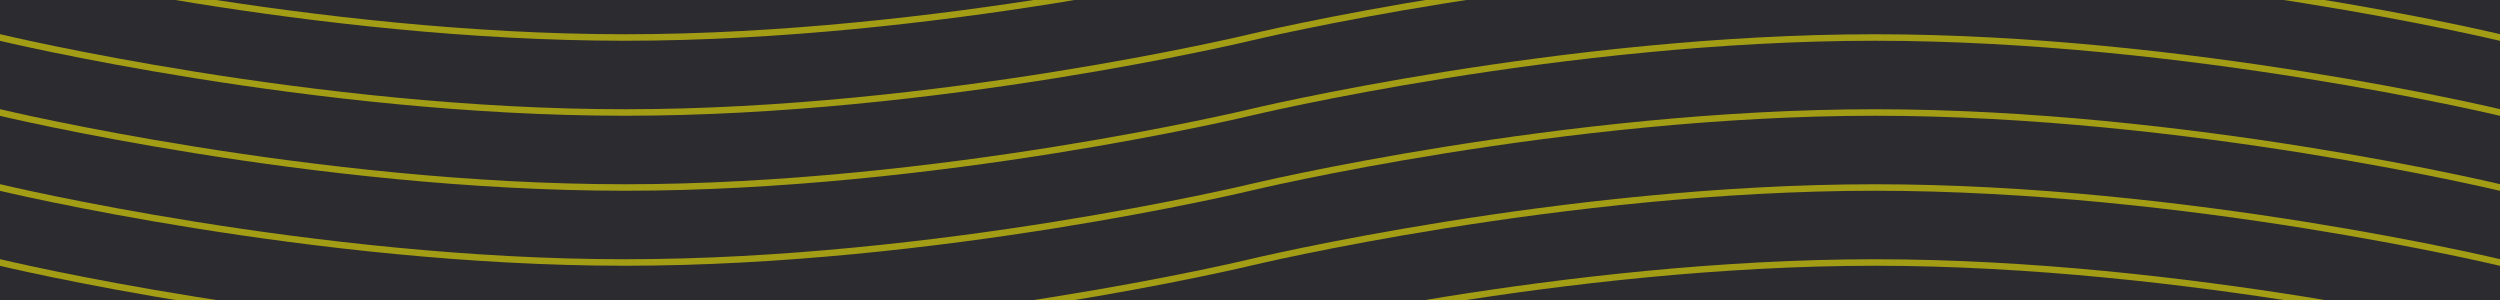
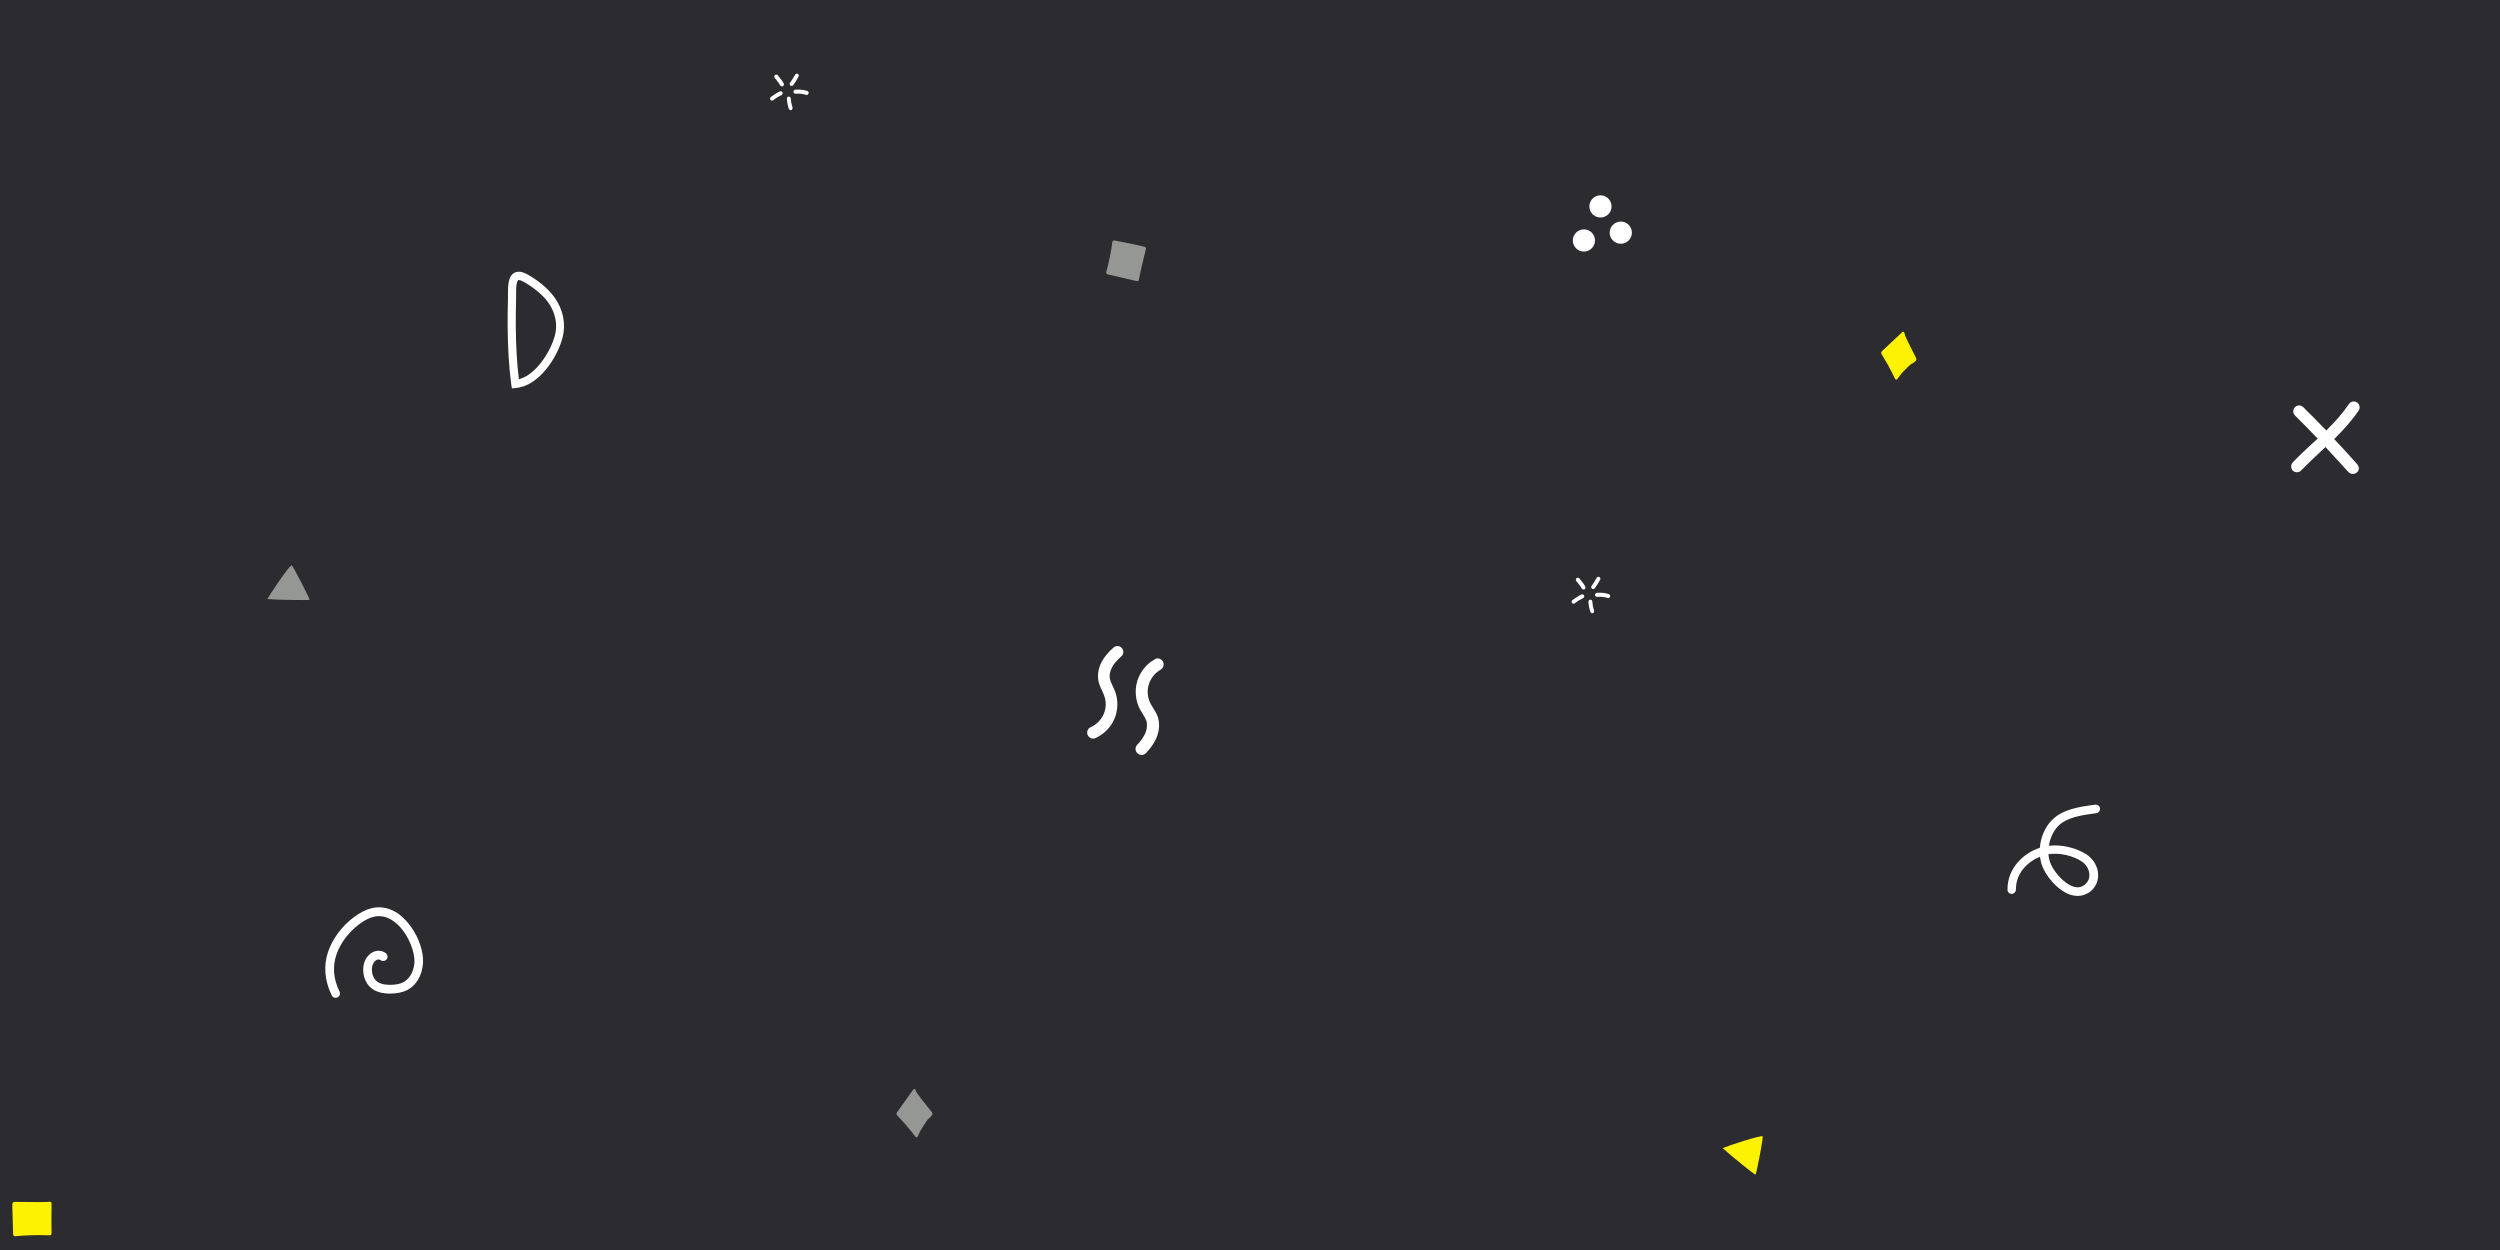
- <svg xmlns="http://www.w3.org/2000/svg" width="250" height="30" viewBox="0 0 1000 120">
-   <rect fill="#2c2b30" width="1000" height="120" />
-   <g fill="none" stroke="#fcf201" stroke-width="2.6" stroke-opacity="0.57">
-     <path d="M-500 75c0 0 125-30 250-30S0 75 0 75s125 30 250 30s250-30 250-30s125-30 250-30s250 30 250 30s125 30 250 30s250-30 250-30" />
-     <path d="M-500 45c0 0 125-30 250-30S0 45 0 45s125 30 250 30s250-30 250-30s125-30 250-30s250 30 250 30s125 30 250 30s250-30 250-30" />
-     <path d="M-500 105c0 0 125-30 250-30S0 105 0 105s125 30 250 30s250-30 250-30s125-30 250-30s250 30 250 30s125 30 250 30s250-30 250-30" />
-     <path d="M-500 15c0 0 125-30 250-30S0 15 0 15s125 30 250 30s250-30 250-30s125-30 250-30s250 30 250 30s125 30 250 30s250-30 250-30" />
-     <path d="M-500-15c0 0 125-30 250-30S0-15 0-15s125 30 250 30s250-30 250-30s125-30 250-30s250 30 250 30s125 30 250 30s250-30 250-30" />
-     <path d="M-500 135c0 0 125-30 250-30S0 135 0 135s125 30 250 30s250-30 250-30s125-30 250-30s250 30 250 30s125 30 250 30s250-30 250-30" />
+ <svg xmlns="http://www.w3.org/2000/svg" width="623" height="311.5" viewBox="0 0 1600 800">
+   <rect fill="#2c2b30" width="1600" height="800" />
+   <path fill="#fcf201" d="M1102.5 734.8c2.5-1.2 24.8-8.6 25.6-7.5.5.7-3.9 23.8-4.6 24.5C1123.3 752.1 1107.5 739.5 1102.5 734.8zM1226.3 229.1c0-.1-4.9-9.4-7-14.2-.1-.3-.3-1.1-.4-1.6-.1-.4-.3-.7-.6-.9-.3-.2-.6-.1-.8.1l-13.1 12.3c0 0 0 0 0 0-.2.2-.3.5-.4.8 0 .3 0 .7.2 1 .1.1 1.4 2.5 2.1 3.6 2.4 3.7 6.5 12.1 6.5 12.2.2.3.4.5.7.6.3 0 .5-.1.7-.3 0 0 1.8-2.5 2.7-3.6 1.5-1.6 3-3.2 4.6-4.7 1.2-1.2 1.6-1.4 2.1-1.6.5-.3 1.1-.5 2.5-1.9C1226.5 230.4 1226.6 229.6 1226.3 229.1zM33 770.3C33 770.3 33 770.3 33 770.3c0-.7-.5-1.2-1.2-1.2-.1 0-.3 0-.4.1-1.6.2-14.3.1-22.2 0-.3 0-.6.1-.9.4-.2.2-.4.5-.4.9 0 .2 0 4.9.1 5.9l.4 13.6c0 .3.2.6.4.9.2.2.5.3.8.3 0 0 .1 0 .1 0 7.3-.7 14.7-.9 22-.6.3 0 .7-.1.9-.3.2-.2.4-.6.4-.9C32.9 783.3 32.9 776.2 33 770.3z" />
+   <path fill="#959794" d="M171.1 383.4c1.3-2.5 14.3-22 15.6-21.6.8.3 11.5 21.2 11.5 22.1C198.1 384.2 177.9 384 171.1 383.4zM596.4 711.8c-.1-.1-6.7-8.2-9.7-12.5-.2-.3-.5-1-.7-1.5-.2-.4-.4-.7-.7-.8-.3-.1-.6 0-.8.3L574 712c0 0 0 0 0 0-.2.2-.2.5-.2.9 0 .3.2.7.4.9.1.1 1.8 2.2 2.8 3.1 3.1 3.1 8.8 10.5 8.9 10.6.2.3.5.4.8.4.3 0 .5-.2.6-.5 0 0 1.2-2.8 2-4.1 1.1-1.9 2.3-3.7 3.5-5.5.9-1.4 1.3-1.7 1.7-2 .5-.4 1-.7 2.1-2.4C596.9 713.1 596.8 712.3 596.4 711.8zM727.5 179.9C727.5 179.9 727.5 179.9 727.5 179.9c.6.2 1.3-.2 1.4-.8 0-.1 0-.2 0-.4.2-1.4 2.8-12.6 4.5-19.5.1-.3 0-.6-.2-.8-.2-.3-.5-.4-.8-.5-.2 0-4.7-1.1-5.7-1.3l-13.4-2.7c-.3-.1-.7 0-.9.2-.2.2-.4.4-.5.6 0 0 0 .1 0 .1-.8 6.5-2.2 13.1-3.9 19.4-.1.3 0 .6.2.9.2.3.5.4.8.5C714.8 176.9 721.7 178.5 727.5 179.9zM728.5 178.1c-.1-.1-.2-.2-.4-.2C728.3 177.9 728.4 178 728.5 178.1z" />
+   <g fill="#FFF">
+     <path d="M699.6 472.7c-1.5 0-2.8-.8-3.5-2.3-.8-1.9 0-4.2 1.9-5 3.7-1.6 6.8-4.7 8.4-8.5 1.6-3.8 1.7-8.1.2-11.9-.3-.9-.8-1.8-1.2-2.8-.8-1.7-1.8-3.7-2.3-5.9-.9-4.1-.2-8.6 2-12.8 1.7-3.1 4.1-6.1 7.6-9.1 1.6-1.4 4-1.2 5.3.4 1.4 1.6 1.2 4-.4 5.3-2.8 2.5-4.7 4.7-5.9 7-1.4 2.6-1.9 5.3-1.3 7.6.3 1.4 1 2.8 1.7 4.3.5 1.1 1 2.2 1.5 3.3 2.1 5.6 2 12-.3 17.6-2.3 5.5-6.8 10.1-12.3 12.5C700.6 472.6 700.1 472.7 699.6 472.7zM740.4 421.4c1.5-.2 3 .5 3.8 1.9 1.1 1.8.4 4.2-1.4 5.3-3.7 2.1-6.4 5.6-7.6 9.5-1.2 4-.8 8.4 1.1 12.1.4.9 1 1.7 1.6 2.7 1 1.7 2.2 3.5 3 5.7 1.4 4 1.2 8.7-.6 13.2-1.4 3.4-3.5 6.6-6.8 10.1-1.5 1.6-3.9 1.7-5.5.2-1.6-1.4-1.7-3.9-.2-5.4 2.6-2.8 4.3-5.3 5.3-7.7 1.1-2.8 1.3-5.6.5-7.9-.5-1.3-1.3-2.7-2.2-4.1-.6-1-1.3-2.1-1.9-3.2-2.8-5.4-3.4-11.9-1.7-17.8 1.8-5.9 5.8-11 11.2-14C739.4 421.6 739.9 421.4 740.4 421.4zM261.3 590.9c5.7 6.8 9 15.7 9.4 22.4.5 7.3-2.4 16.4-10.2 20.4-3 1.5-6.7 2.2-11.2 2.2-7.9-.1-12.9-2.9-15.4-8.4-2.1-4.7-2.3-11.4 1.8-15.9 3.2-3.5 7.8-4.1 11.2-1.6 1.2.9 1.5 2.7.6 3.9-.9 1.2-2.7 1.5-3.9.6-1.8-1.3-3.6.6-3.8.8-2.4 2.6-2.1 7-.8 9.9 1.5 3.4 4.7 5 10.4 5.1 3.6 0 6.4-.5 8.6-1.6 4.7-2.4 7.7-8.6 7.2-15-.5-7.3-5.3-18.2-13-23.9-4.2-3.1-8.5-4.1-12.9-3.1-3.1.7-6.2 2.4-9.7 5-6.6 5.1-11.7 11.8-14.2 19-2.7 7.7-2.1 15.8 1.9 23.9.7 1.4.1 3.1-1.3 3.7-1.4.7-3.1.1-3.7-1.3-4.6-9.4-5.4-19.2-2.2-28.2 2.9-8.2 8.6-15.9 16.1-21.6 4.1-3.1 8-5.1 11.8-6 6-1.4 12 0 17.5 4C257.6 586.9 259.6 588.8 261.3 590.9z" />
+     <circle cx="1013.7" cy="153.9" r="7.1" />
+     <circle cx="1024.3" cy="132.1" r="7.1" />
+     <circle cx="1037.3" cy="148.9" r="7.1" />
+     <path d="M1508.7 297.2c-4.8-5.4-9.7-10.8-14.8-16.2 5.6-5.6 11.1-11.5 15.6-18.2 1.2-1.7.7-4.1-1-5.2-1.7-1.2-4.1-.7-5.2 1-4.2 6.2-9.1 11.6-14.5 16.9-4.8-5-9.7-10-14.7-14.9-1.5-1.5-3.9-1.5-5.3 0-1.5 1.5-1.5 3.9 0 5.3 4.9 4.8 9.7 9.8 14.5 14.8-1.1 1.1-2.3 2.2-3.5 3.2-4.1 3.8-8.4 7.8-12.4 12-1.4 1.5-1.4 3.8 0 5.3 0 0 0 0 0 0 1.5 1.4 3.9 1.4 5.3-.1 3.9-4 8.1-7.9 12.1-11.7 1.2-1.1 2.3-2.2 3.5-3.3 4.9 5.3 9.8 10.6 14.6 15.9.1.1.1.1.2.2 1.4 1.4 3.7 1.5 5.2.2C1510 301.2 1510.1 298.8 1508.7 297.2zM327.6 248.6l-.4-2.6c-1.5-11.1-2.2-23.2-2.3-37 0-5.5 0-11.5.2-18.5 0-.7 0-1.5 0-2.3 0-5 0-11.2 3.9-13.5 2.2-1.3 5.1-1 8.5.9 5.7 3.1 13.2 8.7 17.5 14.9 5.5 7.8 7.3 16.9 5 25.7-3.2 12.3-15 31-30 32.1L327.6 248.6zM332.1 179.2c-.2 0-.3 0-.4.1-.1.1-.7.5-1.1 2.7-.3 1.9-.3 4.2-.3 6.3 0 .8 0 1.7 0 2.4-.2 6.9-.2 12.8-.2 18.3.1 12.5.7 23.5 2 33.7 11-2.7 20.4-18.1 23-27.8 1.9-7.2.4-14.8-4.2-21.3l0 0C347 188.1 340 183 335 180.3 333.6 179.5 332.6 179.2 332.1 179.2zM516.3 60.8c-.1 0-.2 0-.4-.1-2.4-.7-4-.9-6.7-.7-.7 0-1.3-.5-1.4-1.2 0-.7.5-1.3 1.2-1.4 3.1-.2 4.9 0 7.6.8.7.2 1.1.9.9 1.6C517.3 60.4 516.8 60.8 516.3 60.8zM506.1 70.5c-.5 0-1-.3-1.2-.8-.8-2.1-1.2-4.3-1.3-6.6 0-.7.5-1.3 1.2-1.3.7 0 1.3.5 1.3 1.2.1 2 .5 3.9 1.1 5.8.2.7-.1 1.4-.8 1.6C506.4 70.5 506.2 70.5 506.1 70.5zM494.1 64.4c-.4 0-.8-.2-1-.5-.4-.6-.3-1.4.2-1.8 1.8-1.4 3.7-2.6 5.8-3.6.6-.3 1.4 0 1.7.6.3.6 0 1.4-.6 1.7-1.9.9-3.7 2-5.3 3.3C494.7 64.3 494.4 64.4 494.1 64.4zM500.5 55.3c-.5 0-.9-.3-1.2-.7-.5-1-1.2-1.9-2.4-3.4-.3-.4-.7-.9-1.1-1.4-.4-.6-.3-1.4.2-1.8.6-.4 1.4-.3 1.8.2.4.5.8 1 1.1 1.4 1.3 1.6 2.1 2.6 2.7 3.9.3.6 0 1.4-.6 1.7C500.9 55.3 500.7 55.3 500.5 55.3zM506.7 55c-.3 0-.5-.1-.8-.2-.6-.4-.7-1.2-.3-1.8 1.2-1.7 2.3-3.4 3.3-5.2.3-.6 1.1-.9 1.7-.5.6.3.9 1.1.5 1.7-1 1.9-2.2 3.8-3.5 5.6C507.4 54.8 507.1 55 506.7 55zM1029.3 382.8c-.1 0-.2 0-.4-.1-2.4-.7-4-.9-6.7-.7-.7 0-1.3-.5-1.4-1.2 0-.7.5-1.3 1.2-1.4 3.1-.2 4.9 0 7.6.8.7.2 1.1.9.9 1.6C1030.3 382.4 1029.8 382.8 1029.3 382.8zM1019.1 392.5c-.5 0-1-.3-1.2-.8-.8-2.1-1.2-4.3-1.3-6.6 0-.7.5-1.3 1.2-1.3.7 0 1.3.5 1.3 1.2.1 2 .5 3.9 1.1 5.8.2.7-.1 1.4-.8 1.6C1019.4 392.5 1019.2 392.5 1019.1 392.5zM1007.1 386.4c-.4 0-.8-.2-1-.5-.4-.6-.3-1.4.2-1.8 1.8-1.4 3.7-2.6 5.8-3.6.6-.3 1.4 0 1.7.6.3.6 0 1.4-.6 1.7-1.9.9-3.7 2-5.3 3.3C1007.7 386.3 1007.4 386.4 1007.1 386.4zM1013.5 377.3c-.5 0-.9-.3-1.2-.7-.5-1-1.2-1.9-2.4-3.4-.3-.4-.7-.9-1.1-1.4-.4-.6-.3-1.4.2-1.8.6-.4 1.4-.3 1.8.2.4.5.8 1 1.1 1.4 1.3 1.6 2.1 2.6 2.7 3.9.3.6 0 1.4-.6 1.7C1013.9 377.3 1013.7 377.3 1013.5 377.3zM1019.7 377c-.3 0-.5-.1-.8-.2-.6-.4-.7-1.2-.3-1.8 1.2-1.7 2.3-3.4 3.3-5.2.3-.6 1.1-.9 1.7-.5.6.3.9 1.1.5 1.7-1 1.9-2.2 3.8-3.5 5.6C1020.4 376.8 1020.1 377 1019.7 377zM1329.7 573.4c-1.4 0-2.9-.2-4.5-.7-8.4-2.7-16.6-12.7-18.7-20-.4-1.4-.7-2.9-.9-4.4-8.1 3.3-15.5 10.6-15.4 21 0 1.5-1.2 2.7-2.7 2.8 0 0 0 0 0 0-1.5 0-2.7-1.2-2.7-2.7-.1-6.7 2.4-12.9 7-18 3.6-4 8.4-7.1 13.7-8.8.5-6.5 3.1-12.9 7.4-17.4 7-7.4 18.2-8.9 27.3-10.1l.7-.1c1.5-.2 2.9.9 3.1 2.3.2 1.5-.9 2.9-2.3 3.1l-.7.1c-8.6 1.2-18.4 2.5-24 8.4-3 3.2-5 7.7-5.7 12.4 7.9-1 17.7 1.3 24.3 5.7 4.3 2.9 7.1 7.8 7.2 12.7.2 4.3-1.7 8.3-5.2 11.1C1335.2 572.4 1332.6 573.4 1329.7 573.4zM1311 546.7c.1 1.5.4 3 .8 4.4 1.7 5.8 8.7 14.2 15.1 16.3 2.8.9 5.1.5 7.2-1.1 2.7-2.1 3.2-4.8 3.1-6.6-.1-3.2-2-6.4-4.8-8.3C1326.7 547.5 1317.7 545.6 1311 546.7z" />
  </g>
</svg>
